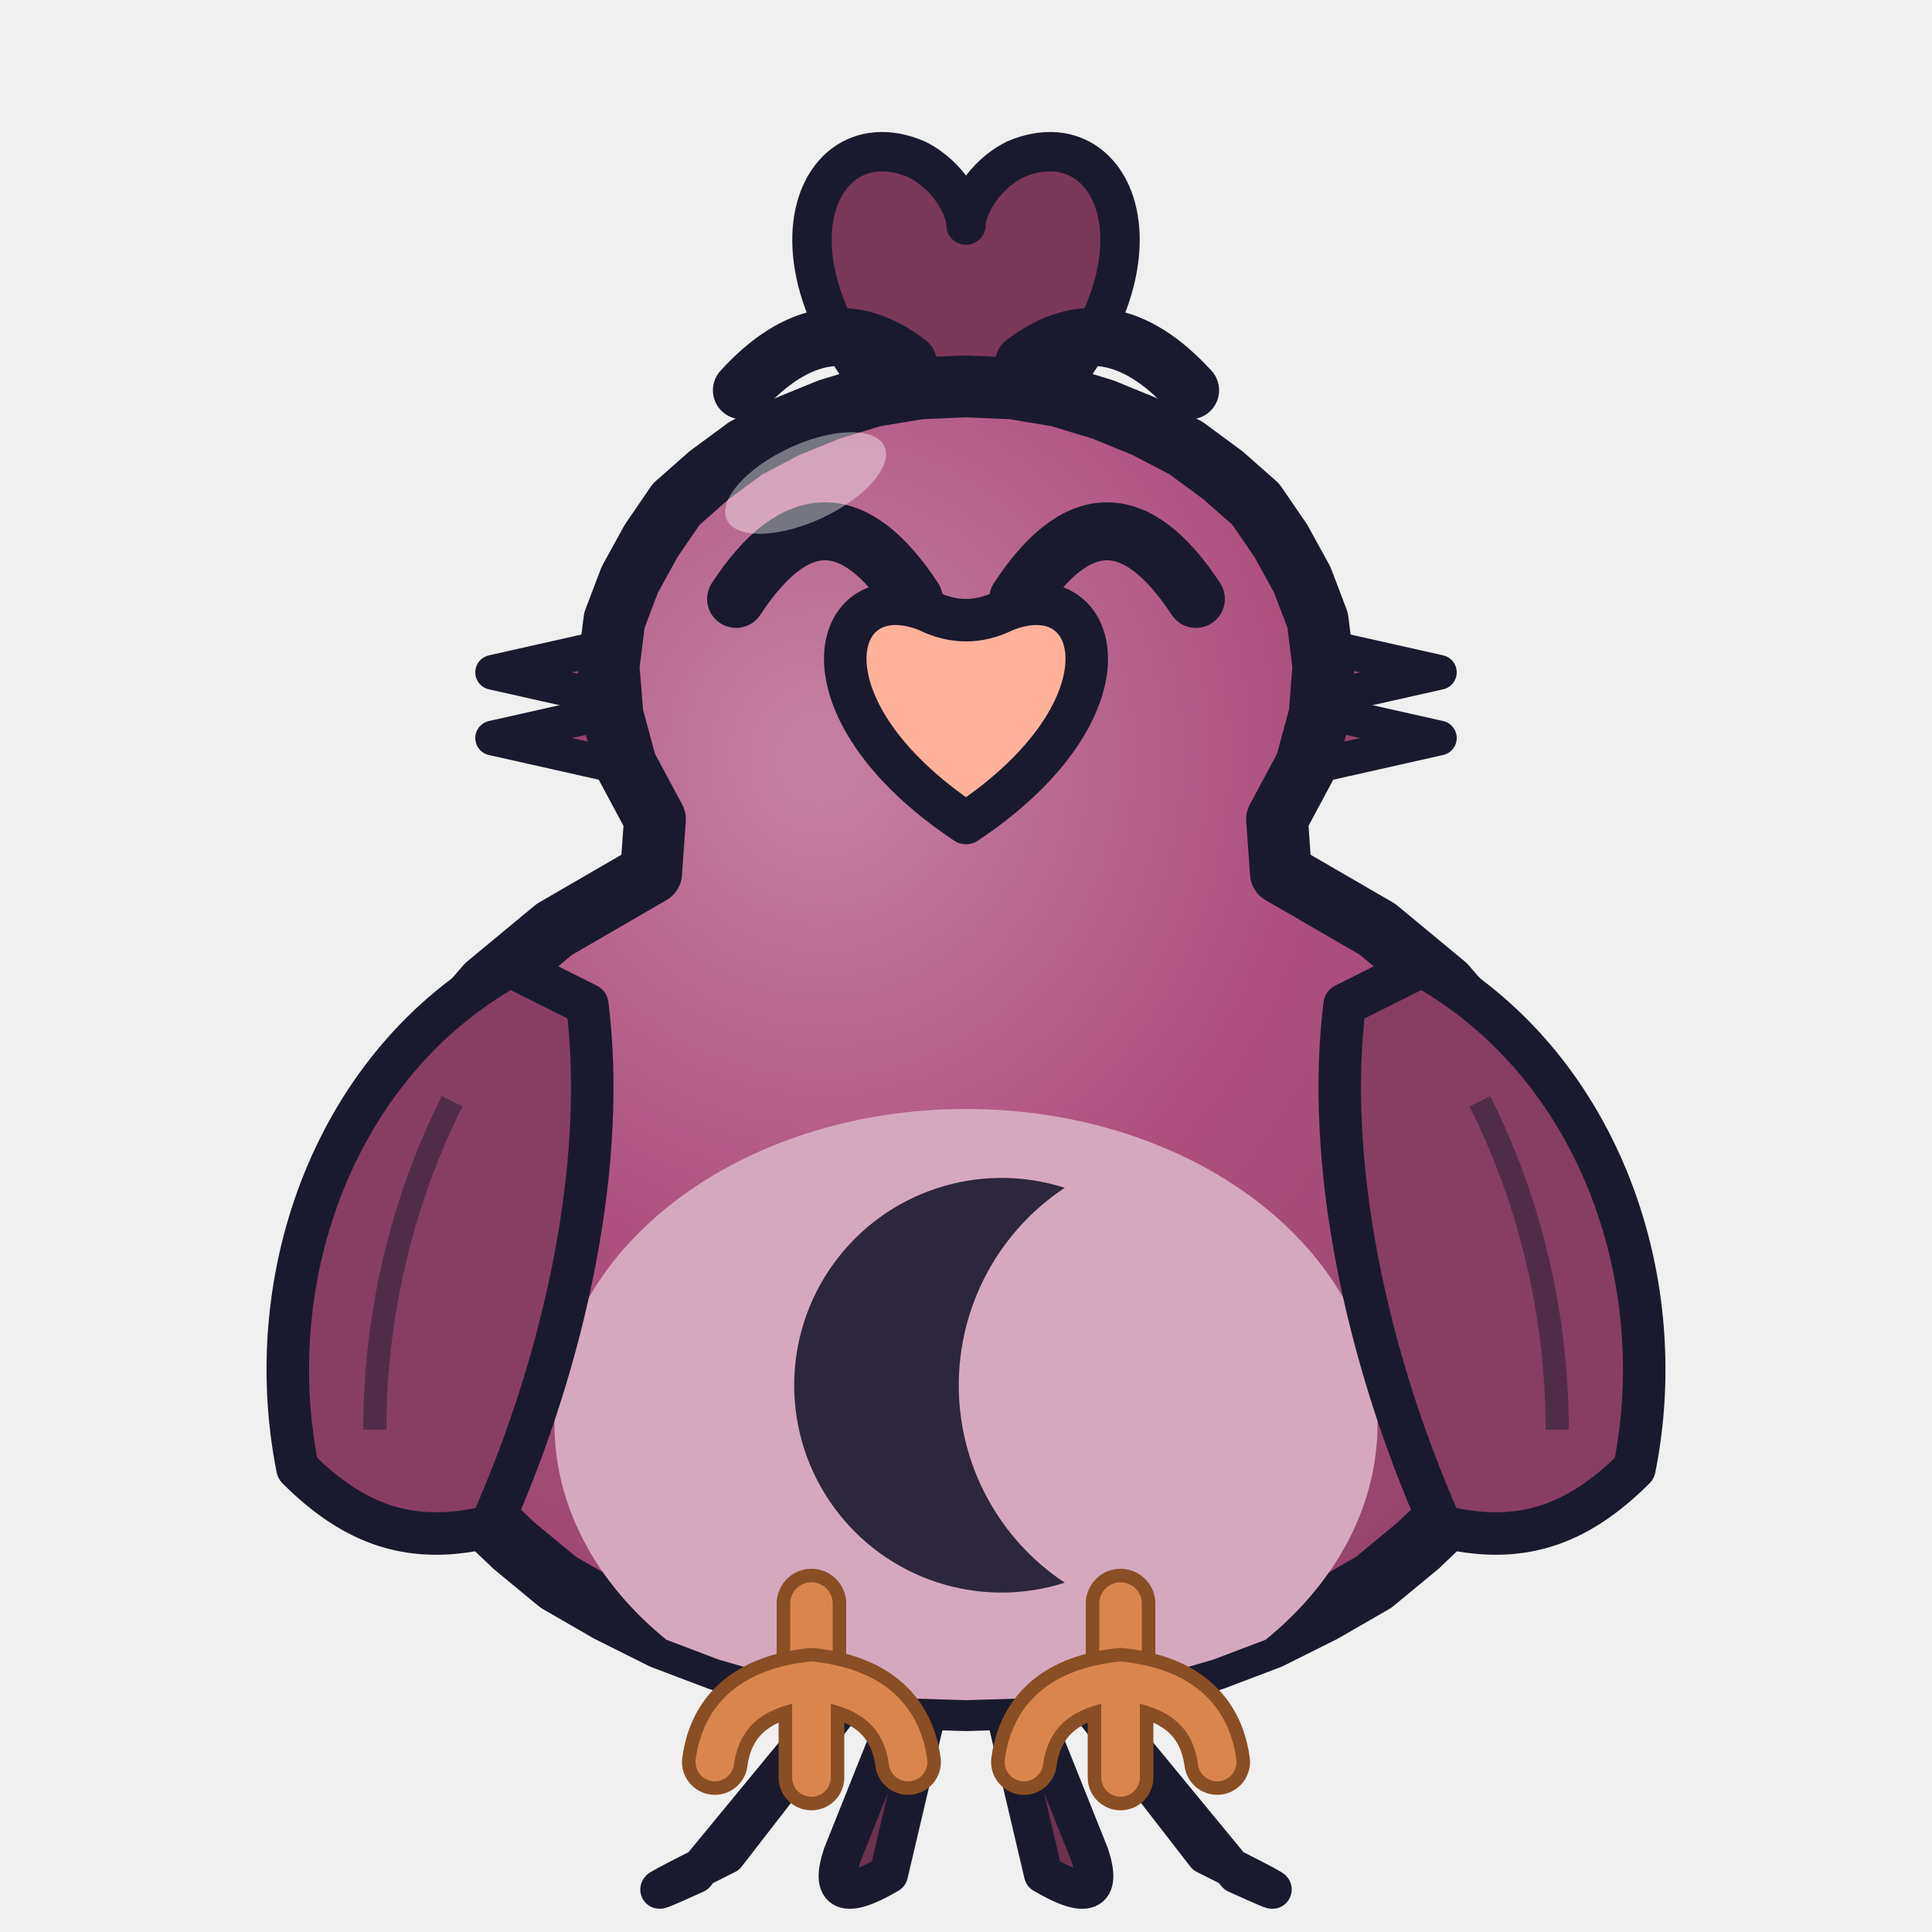
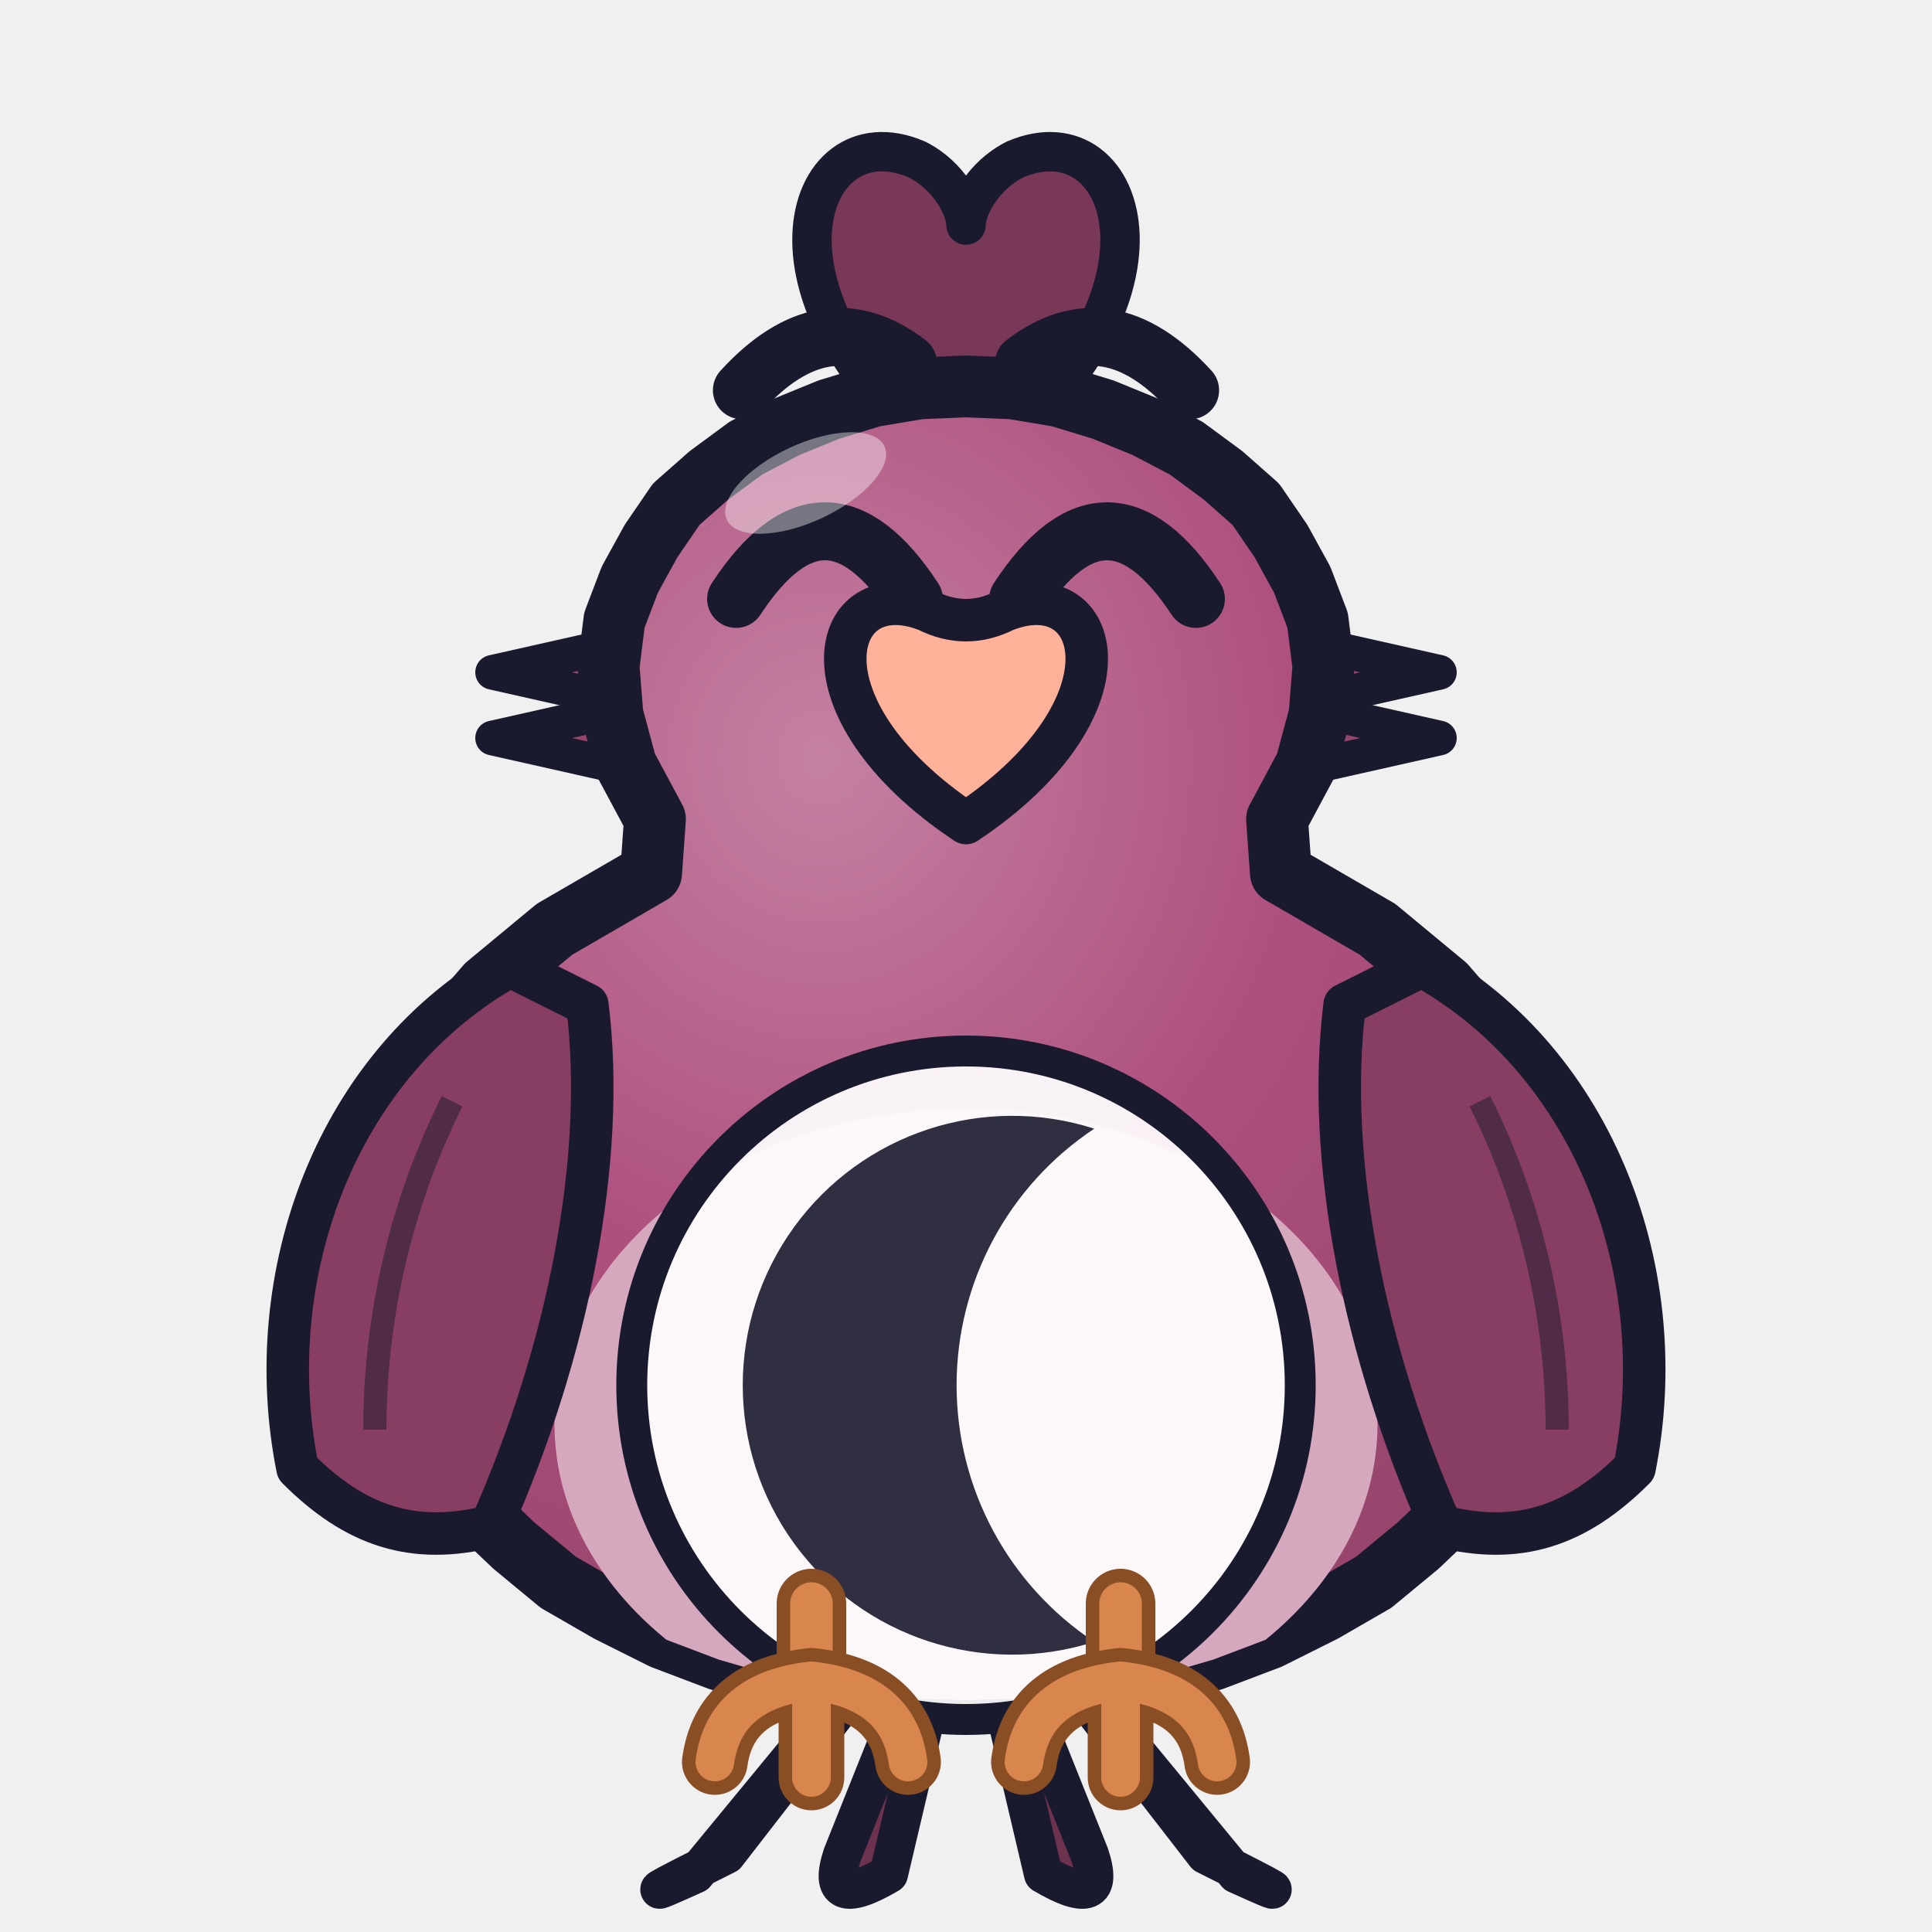
- <svg xmlns="http://www.w3.org/2000/svg" viewBox="0 0 100 100" data-color="pink" data-expr="happy" data-frame="fold" data-ver="5" data-character="복숭">
+ <svg xmlns="http://www.w3.org/2000/svg" viewBox="0 0 100 100" data-color="pink" data-expr="happy" data-frame="fold" data-ver="7a" data-character="복숭">
  <defs>
    <radialGradient id="gpink" cx="38%" cy="28%" r="80%">
      <stop offset="0" stop-color="#C581A2" />
      <stop offset=".5" stop-color="#AE507E" />
      <stop offset="1" stop-color="#94446B" />
    </radialGradient>
    <clipPath id="cpink">
      <path d="M50 20 52.4 20.1 54.8 20.5 57.1 21.2 59.3 22.1 61.4 23.2 63.3 24.6 65 26.1 66.3 28 67.4 30 68.2 32.1 68.5 34.5 68.3 37 67.6 39.6 66.1 42.4 66.3 45.2 71.3 48.1 74.8 51 77.4 54 79.1 57 80.3 59.9 80.9 62.8 81 65.6 80.6 68.4 79.9 71 78.8 73.5 77.3 75.9 75.5 78 73.4 80 71.1 81.9 68.5 83.4 65.7 84.8 62.8 85.9 59.7 86.8 56.5 87.5 53.3 87.9 50 88 46.7 87.9 43.5 87.5 40.3 86.8 37.2 85.9 34.3 84.8 31.5 83.4 28.9 81.9 26.6 80 24.5 78 22.7 75.9 21.2 73.5 20.1 71 19.4 68.4 19 65.6 19.1 62.8 19.7 59.9 20.9 57 22.6 54 25.2 51 28.7 48.1 33.7 45.2 33.9 42.4 32.4 39.6 31.7 37 31.5 34.5 31.8 32.1 32.6 30 33.7 28 35 26.1 36.7 24.6 38.6 23.2 40.7 22.1 42.9 21.2 45.2 20.5 47.6 20.1Z" />
    </clipPath>
  </defs>
  <path d="M50 80 L36 97 Q31.6 99 37.6 96Z" fill="#6C324E" stroke="#1A1A2E" stroke-width="2" stroke-linejoin="round" />
  <path d="M50 80 L64 97 Q68.4 99 62.4 96Z" fill="#6C324E" stroke="#1A1A2E" stroke-width="2" stroke-linejoin="round" />
  <path d="M50 80 L46 97 Q42.6 99 43.6 96Z" fill="#6C324E" stroke="#1A1A2E" stroke-width="2" stroke-linejoin="round" />
  <path d="M50 80 L54 97 Q57.4 99 56.4 96Z" fill="#6C324E" stroke="#1A1A2E" stroke-width="2" stroke-linejoin="round" />
  <g transform="translate(50 21) scale(.85)">
    <path d="M0 4 C-14 -6 -10 -18 -3 -15 C-1 -14 0 -12 0 -11 C0 -12 1 -14 3 -15 C10 -18 14 -6 0 4Z" fill="#7A3858" stroke="#1A1A2E" stroke-width="2.4" stroke-linejoin="round" />
  </g>
  <path d="M33.5 33 L25.5 34.8 L33.5 36.6Z" fill="#96456C" stroke="#1A1A2E" stroke-width="1.8" stroke-linejoin="round" />
  <path d="M33.5 36.4 L25.5 38.2 L33.5 40Z" fill="#96456C" stroke="#1A1A2E" stroke-width="1.8" stroke-linejoin="round" />
  <path d="M66.5 33 L74.5 34.8 L66.5 36.6Z" fill="#96456C" stroke="#1A1A2E" stroke-width="1.8" stroke-linejoin="round" />
  <path d="M66.5 36.4 L74.5 38.2 L66.5 40Z" fill="#96456C" stroke="#1A1A2E" stroke-width="1.8" stroke-linejoin="round" />
  <path d="M50 20 52.4 20.1 54.8 20.5 57.1 21.2 59.3 22.1 61.4 23.2 63.3 24.6 65 26.1 66.3 28 67.4 30 68.2 32.1 68.5 34.5 68.3 37 67.6 39.6 66.1 42.4 66.3 45.2 71.3 48.1 74.8 51 77.4 54 79.1 57 80.3 59.9 80.9 62.8 81 65.6 80.6 68.4 79.9 71 78.8 73.5 77.3 75.9 75.5 78 73.4 80 71.1 81.9 68.5 83.4 65.7 84.8 62.8 85.9 59.7 86.8 56.5 87.5 53.3 87.9 50 88 46.7 87.9 43.5 87.5 40.3 86.8 37.2 85.9 34.3 84.8 31.5 83.4 28.9 81.9 26.6 80 24.5 78 22.7 75.9 21.2 73.5 20.1 71 19.4 68.4 19 65.6 19.1 62.8 19.7 59.9 20.9 57 22.6 54 25.2 51 28.7 48.1 33.7 45.2 33.9 42.4 32.4 39.6 31.7 37 31.5 34.5 31.8 32.1 32.6 30 33.7 28 35 26.1 36.7 24.6 38.6 23.2 40.7 22.1 42.9 21.2 45.2 20.5 47.6 20.1Z" fill="url(#gpink)" stroke="#1A1A2E" stroke-width="3.2" stroke-linejoin="round" />
  <g clip-path="url(#cpink)">
    <ellipse cx="50" cy="73.7" rx="21.3" ry="16.3" fill="#D6A8BE" />
  </g>
-   <g transform="translate(50 71.7) scale(0.511) translate(-50 -50)">
+   <circle cx="50" cy="71.7" r="17.3" fill="#FFFFFF" fill-opacity=".92" stroke="#1A1A2E" stroke-width="1.6" />
+   <g transform="translate(50 71.7) scale(0.664) translate(-50 -50)">
    <path d="M60 30 A21 21 0 1 0 60 70 A24 24 0 0 1 60 30z" fill="#1A1A2E" fill-opacity=".9" />
  </g>
  <g class="wing wing-l">
    <g transform="translate(-7.6 0)">
      <path d="M34 50 C25 55 21 66 23 76 C26 79 29 80 33 79 C37 70 39 60 38 52Z" fill="#883E62" stroke="#1A1A2E" stroke-width="2.2" stroke-linejoin="round" />
      <path d="M31 57 C28 63 27 69 27 74" fill="none" stroke="#1A1A2E" stroke-width="1.2" opacity=".5" />
    </g>
  </g>
  <g class="wing wing-r" transform="translate(100 0) scale(-1 1)">
    <g transform="translate(-7.6 0)">
      <path d="M34 50 C25 55 21 66 23 76 C26 79 29 80 33 79 C37 70 39 60 38 52Z" fill="#883E62" stroke="#1A1A2E" stroke-width="2.2" stroke-linejoin="round" />
      <path d="M31 57 C28 63 27 69 27 74" fill="none" stroke="#1A1A2E" stroke-width="1.2" opacity=".5" />
    </g>
  </g>
  <path d="M42 83 V87" stroke="#8A4E24" stroke-width="3.6" stroke-linecap="round" />
  <path d="M42 83 V87" stroke="#D9864E" stroke-width="2.2" stroke-linecap="round" />
  <g fill="none" stroke-linecap="round">
    <path d="M42 87 q-4.5 .5 -5 4.2 M42 87 q0 2.5 0 5 M42 87 q4.5 .5 5 4.2" stroke="#8A4E24" stroke-width="3.4" />
    <path d="M42 87 q-4.5 .5 -5 4.2 M42 87 q0 2.5 0 5 M42 87 q4.5 .5 5 4.2" stroke="#D9864E" stroke-width="2" />
  </g>
  <path d="M58 83 V87" stroke="#8A4E24" stroke-width="3.6" stroke-linecap="round" />
  <path d="M58 83 V87" stroke="#D9864E" stroke-width="2.2" stroke-linecap="round" />
  <g fill="none" stroke-linecap="round">
    <path d="M58 87 q-4.5 .5 -5 4.2 M58 87 q0 2.5 0 5 M58 87 q4.5 .5 5 4.2" stroke="#8A4E24" stroke-width="3.4" />
    <path d="M58 87 q-4.5 .5 -5 4.2 M58 87 q0 2.5 0 5 M58 87 q4.5 .5 5 4.2" stroke="#D9864E" stroke-width="2" />
  </g>
  <path d="M38.4 20.2 Q42.7 15.5 47 18.8" fill="none" stroke="#1A1A2E" stroke-width="3" stroke-linecap="round" />
  <path d="M61.6 20.2 Q57.3 15.5 53 18.8" fill="none" stroke="#1A1A2E" stroke-width="3" stroke-linecap="round" />
  <path d="M38.1 31 Q42.7 24 47.3 31" fill="none" stroke="#1A1A2E" stroke-width="3" stroke-linecap="round" />
  <path d="M52.7 31 Q57.3 24 61.9 31" fill="none" stroke="#1A1A2E" stroke-width="3" stroke-linecap="round" />
  <path d="M47 37.6 Q50 42.6 53 37.6Z" fill="#C2185B" stroke="#1A1A2E" stroke-width="2.2" stroke-linejoin="round" />
  <path d="M50 42.6 C41 36.6 43 29.6 48 31.6 Q50 32.6 52 31.6 C57 29.6 59 36.6 50 42.6Z" fill="#FFB199" stroke="#1A1A2E" stroke-width="2.2" stroke-linejoin="round" />
  <path d="M50 42.6 C41 36.6 43 29.6 48 31.6 Q50 32.6 52 31.6 C57 29.6 59 36.6 50 42.6Z" fill="none" stroke="#fff" stroke-opacity=".0" />
  <ellipse cx="41.7" cy="25" rx="4.5" ry="2" fill="#fff" opacity=".4" transform="rotate(-25 41.7 25)" />
</svg>
